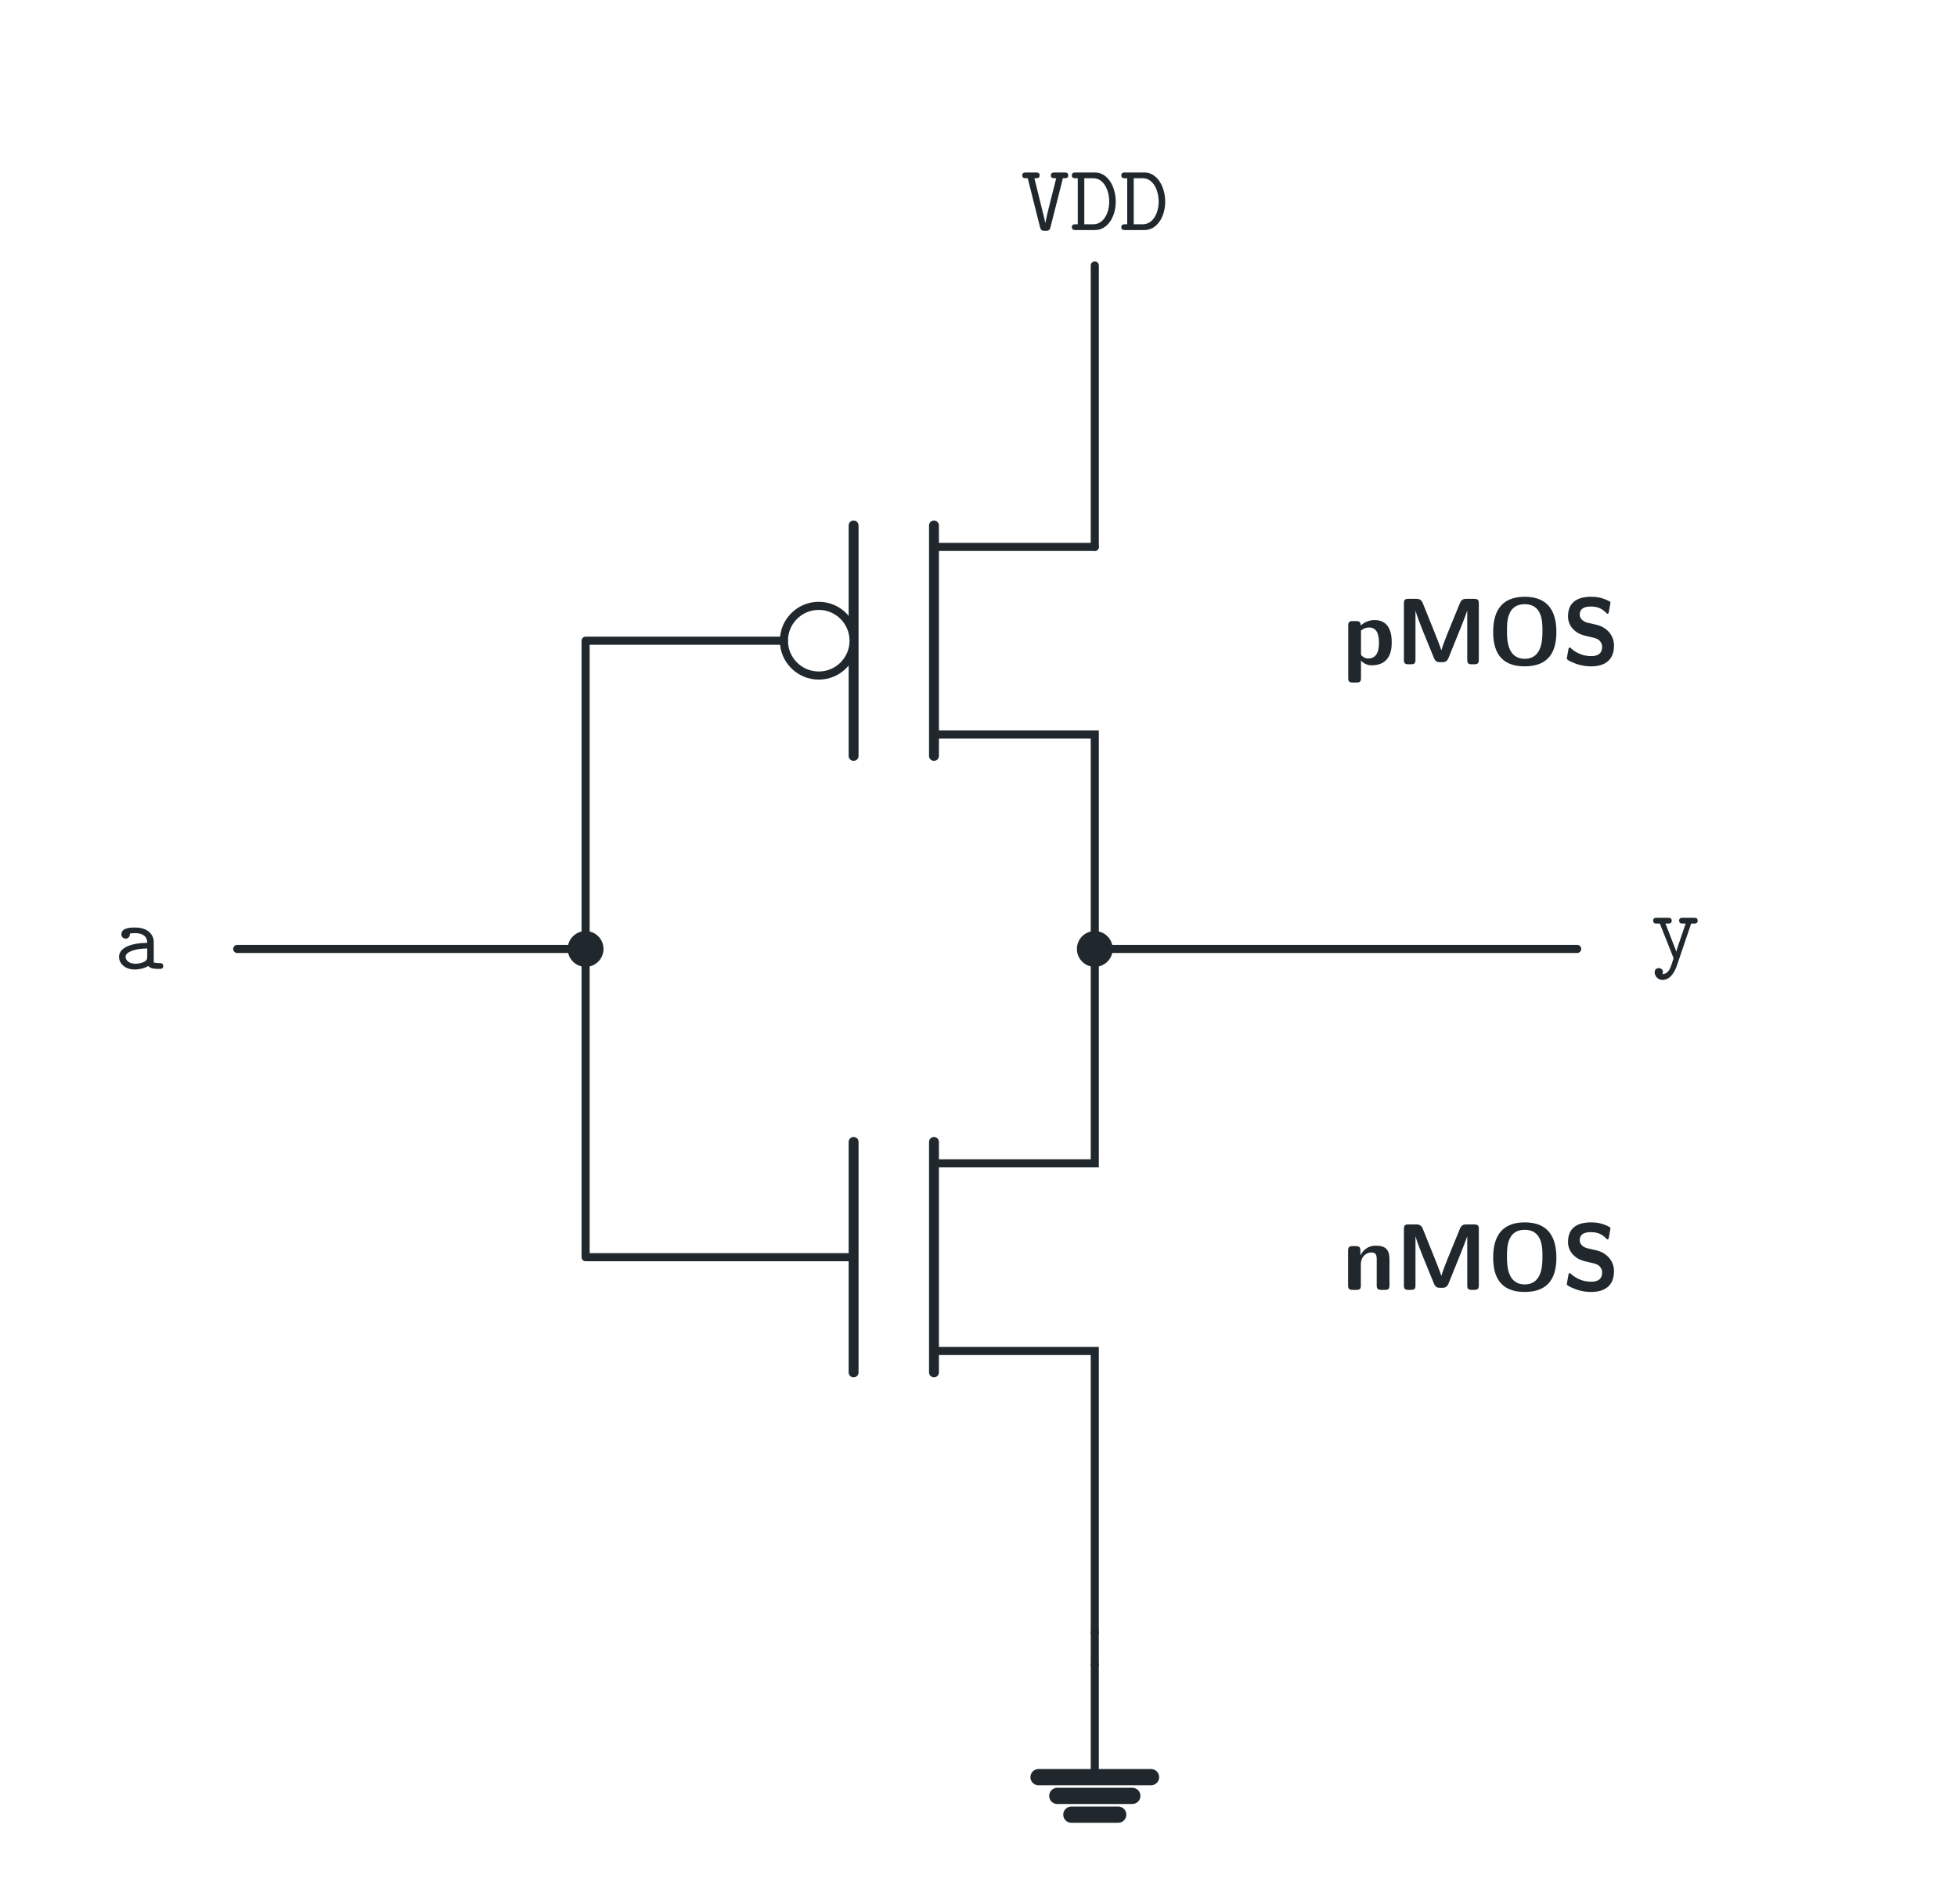
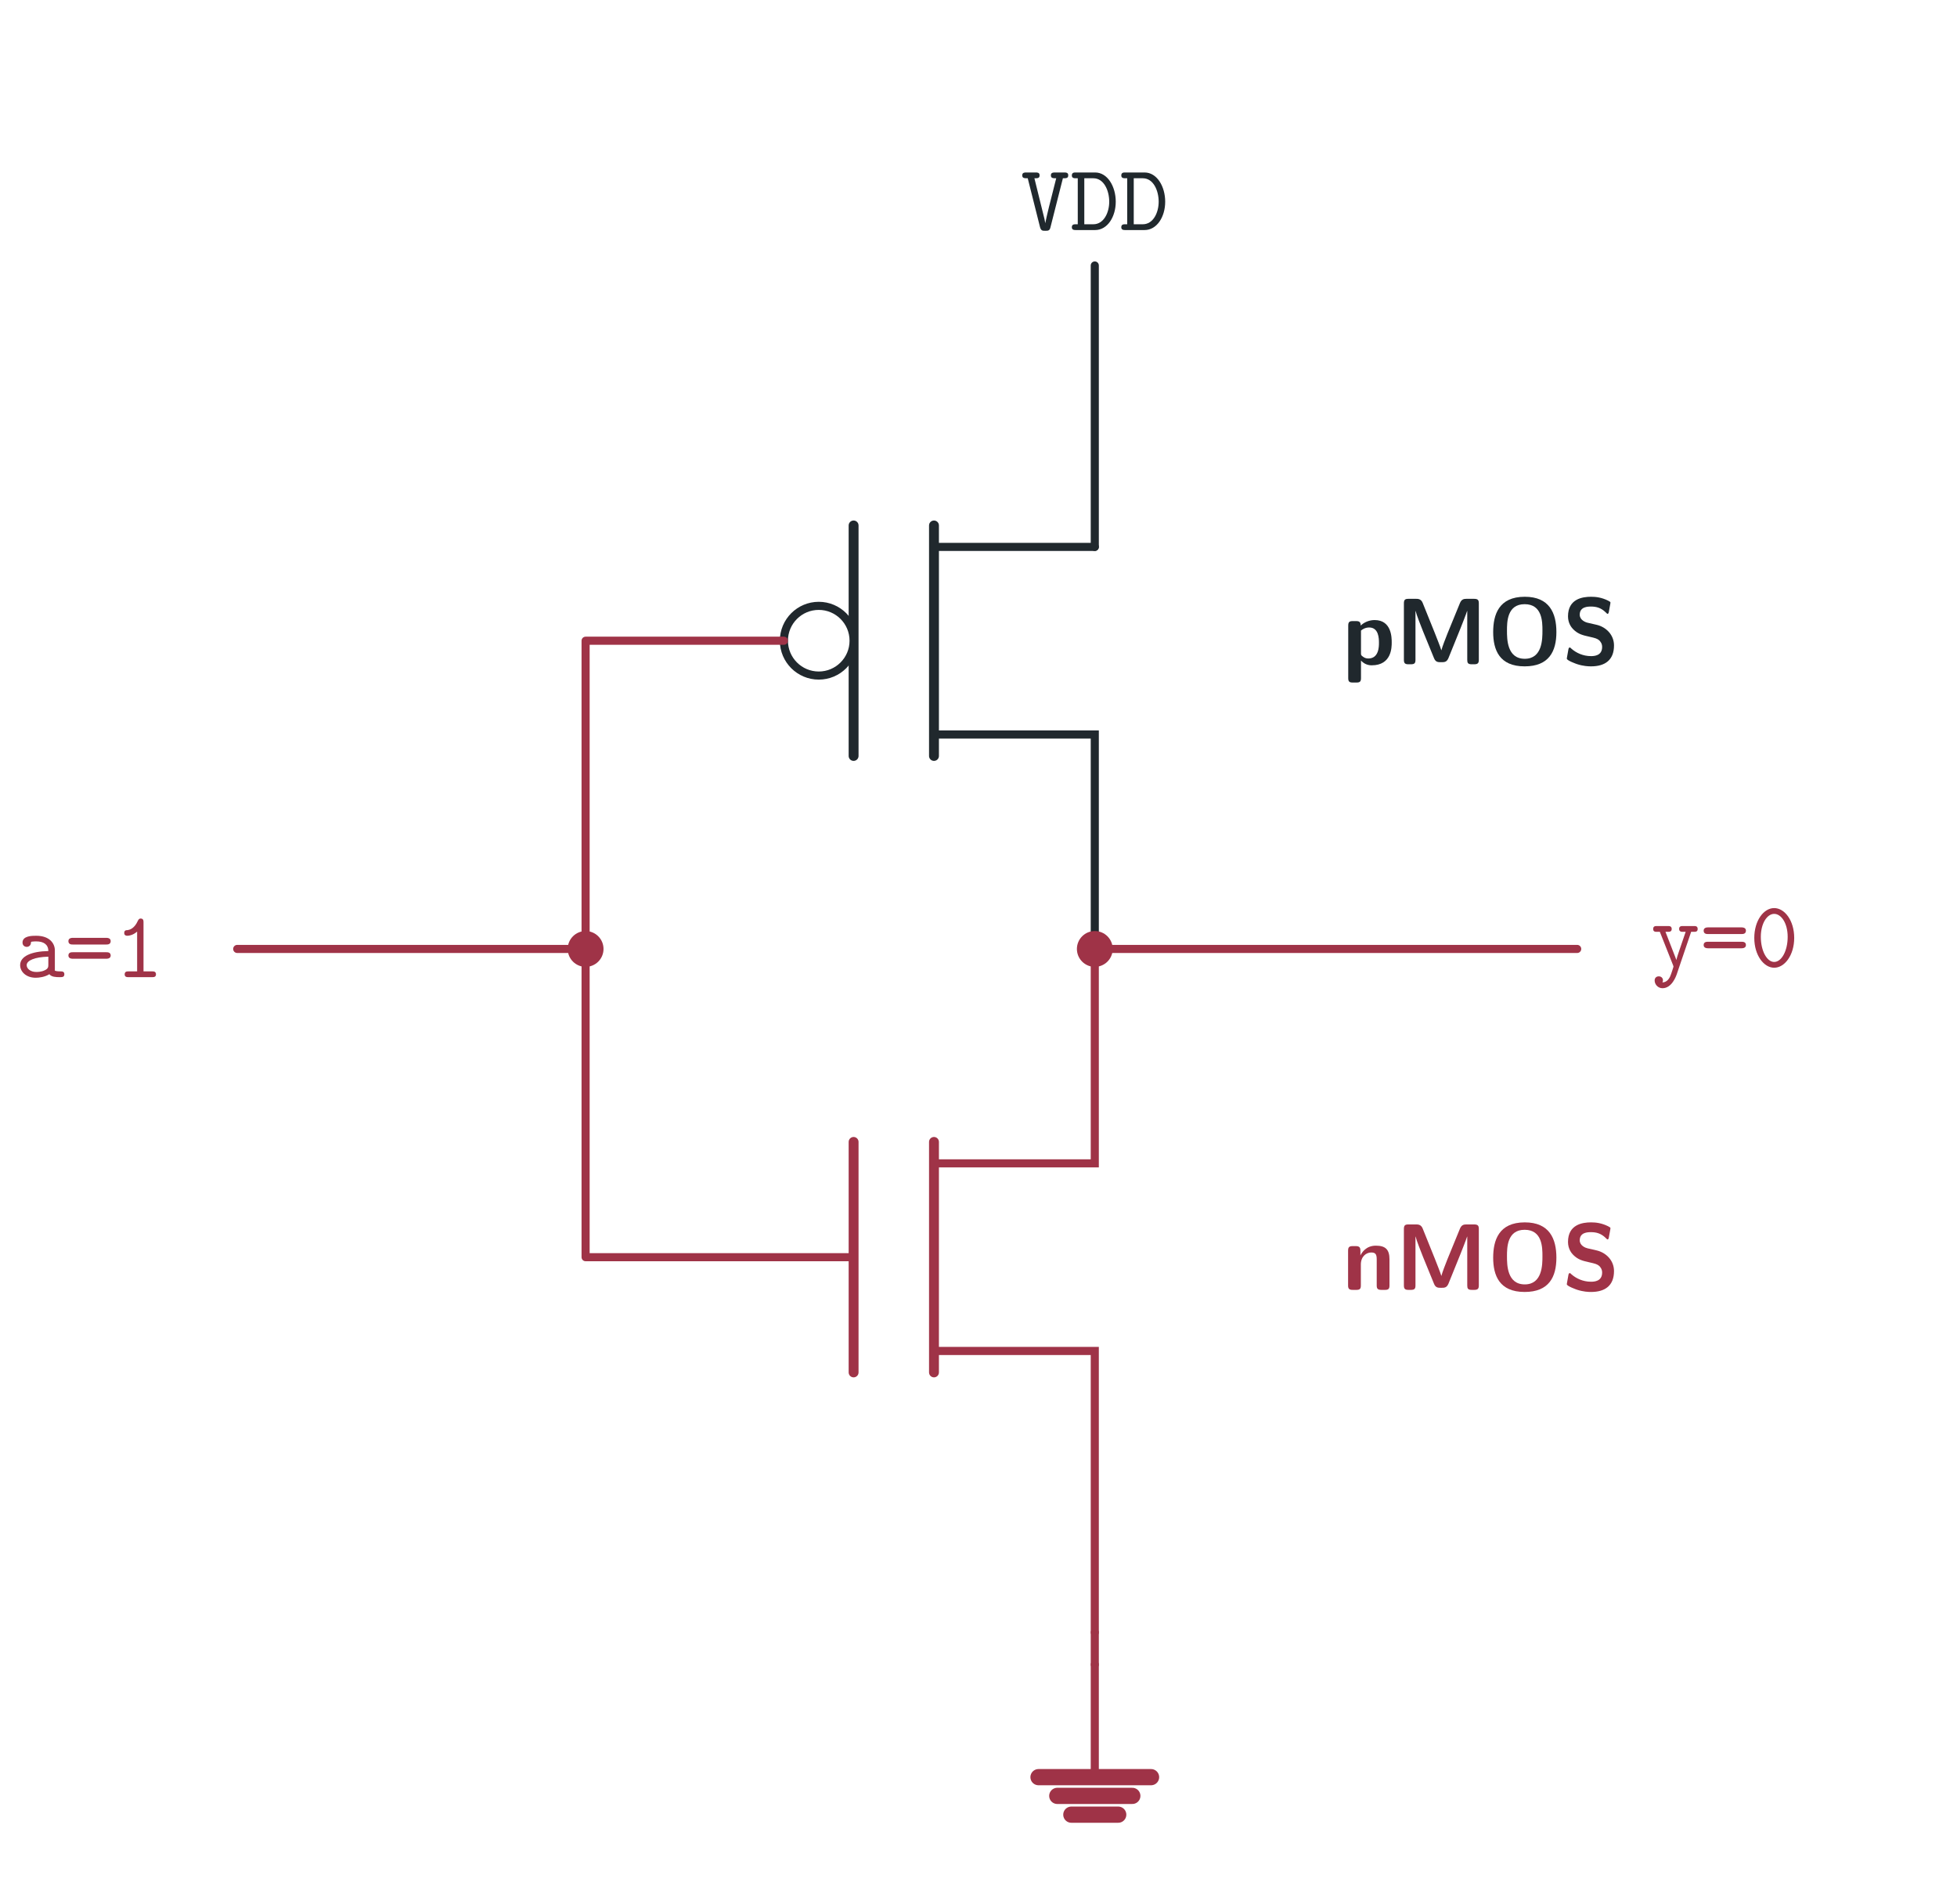
<svg xmlns="http://www.w3.org/2000/svg" xmlns:xlink="http://www.w3.org/1999/xlink" width="206.087pt" height="200.418pt" viewBox="0 0 206.087 200.418">
  <defs>
    <g>
      <g id="glyph-0-0">
        <path d="M 5.016 -5.766 C 5.016 -6.062 4.766 -6.062 4.609 -6.062 L 3.609 -6.062 C 3.453 -6.062 3.188 -6.062 3.188 -5.766 C 3.188 -5.453 3.406 -5.453 3.75 -5.453 L 2.984 -2.422 C 2.859 -1.891 2.672 -1.141 2.594 -0.719 C 2.547 -1.062 2.5 -1.234 2.406 -1.594 L 1.453 -5.453 C 1.797 -5.453 2 -5.453 2 -5.766 C 2 -6.062 1.75 -6.062 1.594 -6.062 L 0.578 -6.062 C 0.438 -6.062 0.172 -6.062 0.172 -5.766 C 0.172 -5.453 0.391 -5.453 0.75 -5.453 L 2.047 -0.297 C 2.156 0.078 2.312 0.078 2.594 0.078 C 2.875 0.078 3.062 0.078 3.141 -0.281 L 4.453 -5.453 C 4.812 -5.453 5.016 -5.453 5.016 -5.766 Z M 5.016 -5.766 " />
      </g>
      <g id="glyph-0-1">
        <path d="M 4.812 -2.984 C 4.812 -4.578 3.953 -6.062 2.641 -6.062 L 0.594 -6.062 C 0.438 -6.062 0.188 -6.062 0.188 -5.75 C 0.188 -5.453 0.453 -5.453 0.594 -5.453 L 0.812 -5.453 L 0.812 -0.609 L 0.594 -0.609 C 0.438 -0.609 0.188 -0.609 0.188 -0.297 C 0.188 0 0.453 0 0.594 0 L 2.641 0 C 3.938 0 4.812 -1.391 4.812 -2.984 Z M 4.125 -2.984 C 4.125 -1.828 3.547 -0.609 2.453 -0.609 L 1.5 -0.609 L 1.5 -5.453 L 2.453 -5.453 C 3.578 -5.453 4.125 -4.141 4.125 -2.984 Z M 4.125 -2.984 " />
      </g>
      <g id="glyph-0-2">
        <path d="M 5.156 -0.312 C 5.156 -0.609 4.906 -0.609 4.75 -0.609 C 4.328 -0.609 4.234 -0.656 4.156 -0.688 L 4.156 -2.828 C 4.156 -3.531 3.625 -4.359 2.188 -4.359 C 1.766 -4.359 0.75 -4.359 0.75 -3.641 C 0.75 -3.344 0.969 -3.188 1.203 -3.188 C 1.344 -3.188 1.625 -3.281 1.641 -3.641 C 1.641 -3.719 1.641 -3.734 1.844 -3.75 C 1.984 -3.766 2.109 -3.766 2.203 -3.766 C 2.953 -3.766 3.469 -3.453 3.469 -2.75 C 1.719 -2.719 0.5 -2.219 0.5 -1.266 C 0.5 -0.578 1.125 0.062 2.141 0.062 C 2.5 0.062 3.109 -0.016 3.578 -0.312 C 3.797 -0.016 4.281 0 4.656 0 C 4.938 0 5.156 0 5.156 -0.312 Z M 3.469 -1.328 C 3.469 -1.094 3.469 -0.891 3.078 -0.719 C 2.734 -0.547 2.281 -0.547 2.203 -0.547 C 1.594 -0.547 1.188 -0.891 1.188 -1.266 C 1.188 -1.75 2.031 -2.125 3.469 -2.156 Z M 3.469 -1.328 " />
      </g>
      <g id="glyph-0-3">
+         <path d="M 4.828 -3.797 C 4.828 -4.141 4.453 -4.141 4.312 -4.141 L 0.891 -4.141 C 0.75 -4.141 0.375 -4.141 0.375 -3.797 C 0.375 -3.438 0.703 -3.438 0.828 -3.438 L 4.375 -3.438 C 4.5 -3.438 4.828 -3.438 4.828 -3.797 Z M 4.828 -2.281 C 4.828 -2.625 4.5 -2.625 4.375 -2.625 L 0.828 -2.625 C 0.703 -2.625 0.375 -2.625 0.375 -2.281 C 0.375 -1.938 0.75 -1.938 0.891 -1.938 L 4.312 -1.938 C 4.453 -1.938 4.828 -1.938 4.828 -2.281 Z M 4.828 -2.281 " />
+       </g>
+       <g id="glyph-0-4">
+         <path d="M 4.391 -0.297 C 4.391 -0.609 4.141 -0.609 3.984 -0.609 L 3.078 -0.609 L 3.078 -5.766 C 3.078 -5.922 3.078 -6.172 2.781 -6.172 C 2.594 -6.172 2.547 -6.047 2.484 -5.938 C 2.109 -5.094 1.594 -4.984 1.406 -4.953 C 1.25 -4.953 1.047 -4.938 1.047 -4.656 C 1.047 -4.406 1.219 -4.359 1.375 -4.359 C 1.562 -4.359 1.969 -4.422 2.406 -4.797 L 2.406 -0.609 L 1.5 -0.609 C 1.344 -0.609 1.094 -0.609 1.094 -0.297 C 1.094 0 1.344 0 1.5 0 L 3.984 0 C 4.141 0 4.391 0 4.391 -0.297 Z M 4.391 -0.297 " />
+       </g>
+       <g id="glyph-0-5">
        <path d="M 4.953 -3.969 C 4.953 -4.281 4.719 -4.281 4.562 -4.281 L 3.406 -4.281 C 3.25 -4.281 3 -4.281 3 -3.984 C 3 -3.672 3.25 -3.672 3.406 -3.672 L 3.688 -3.672 L 2.969 -1.562 C 2.844 -1.188 2.781 -1.016 2.703 -0.703 C 2.656 -0.891 2.562 -1.094 2.484 -1.297 L 1.562 -3.672 L 1.812 -3.672 C 1.969 -3.672 2.219 -3.672 2.219 -3.969 C 2.219 -4.281 1.969 -4.281 1.812 -4.281 L 0.656 -4.281 C 0.5 -4.281 0.266 -4.281 0.266 -3.969 C 0.266 -3.672 0.5 -3.672 0.656 -3.672 L 0.969 -3.672 L 2.375 -0.125 C 2.406 -0.031 2.406 0 2.406 0 C 2.406 0 2.156 0.828 2.031 1.078 C 1.75 1.625 1.391 1.641 1.234 1.656 C 1.234 1.656 1.297 1.562 1.297 1.438 C 1.297 1.188 1.109 1.016 0.859 1.016 C 0.594 1.016 0.422 1.188 0.422 1.453 C 0.422 1.859 0.766 2.266 1.25 2.266 C 2.25 2.266 2.688 0.953 2.734 0.844 L 4.266 -3.672 L 4.562 -3.672 C 4.719 -3.672 4.953 -3.672 4.953 -3.969 Z M 4.953 -3.969 " />
+       </g>
+       <g id="glyph-0-6">
+         <path d="M 4.703 -3.031 C 4.703 -4.875 3.688 -6.172 2.594 -6.172 C 1.484 -6.172 0.5 -4.844 0.5 -3.031 C 0.5 -1.188 1.516 0.109 2.594 0.109 C 3.703 0.109 4.703 -1.219 4.703 -3.031 Z M 4.016 -3.141 C 4.016 -1.672 3.375 -0.5 2.594 -0.5 C 1.828 -0.5 1.188 -1.672 1.188 -3.141 C 1.188 -4.578 1.859 -5.562 2.594 -5.562 C 3.328 -5.562 4.016 -4.594 4.016 -3.141 Z M 4.016 -3.141 " />
      </g>
      <g id="glyph-1-0">
        <path d="M 5.188 -2.297 C 5.188 -2.781 5.188 -4.656 3.391 -4.656 C 2.812 -4.656 2.281 -4.422 1.922 -4.078 C 1.922 -4.438 1.781 -4.547 1.453 -4.547 L 1.078 -4.547 C 0.719 -4.547 0.609 -4.438 0.609 -4.062 L 0.609 1.453 C 0.609 1.812 0.719 1.922 1.078 1.922 L 1.484 1.922 C 1.859 1.922 1.953 1.797 1.953 1.453 L 1.953 -0.391 C 2.406 0.109 2.953 0.109 3.078 0.109 C 5.188 0.109 5.188 -1.797 5.188 -2.297 Z M 3.844 -2.266 C 3.844 -1.875 3.844 -0.609 2.719 -0.609 C 2.484 -0.609 2.312 -0.688 2.188 -0.781 C 1.953 -0.938 1.953 -0.984 1.953 -1.172 L 1.953 -3.547 C 2.062 -3.656 2.391 -3.875 2.812 -3.875 C 3.828 -3.875 3.844 -2.703 3.844 -2.266 Z M 3.844 -2.266 " />
      </g>
      <g id="glyph-1-1">
        <path d="M 8.797 -0.469 L 8.797 -6.406 C 8.797 -6.734 8.719 -6.891 8.312 -6.891 L 7.484 -6.891 C 7.234 -6.891 6.984 -6.859 6.812 -6.453 L 5.5 -3.25 C 5.297 -2.734 4.938 -1.828 4.859 -1.484 L 4.844 -1.484 C 4.75 -1.828 4.344 -2.812 4.141 -3.344 L 2.875 -6.484 C 2.703 -6.891 2.375 -6.891 2.203 -6.891 L 1.375 -6.891 C 1.016 -6.891 0.906 -6.781 0.906 -6.406 L 0.906 -0.469 C 0.906 -0.125 1.016 0 1.375 0 L 1.641 0 C 2.031 0 2.125 -0.125 2.125 -0.469 L 2.125 -5.609 L 2.141 -5.609 C 2.25 -5.156 2.688 -4.062 2.922 -3.469 L 4.078 -0.641 C 4.25 -0.219 4.5 -0.219 4.828 -0.219 C 5.172 -0.219 5.406 -0.219 5.594 -0.641 L 6.859 -3.766 C 6.953 -4 7.484 -5.344 7.562 -5.609 L 7.578 -5.609 L 7.578 -0.469 C 7.578 -0.156 7.641 0 8.047 0 L 8.312 0 C 8.688 0 8.797 -0.125 8.797 -0.469 Z M 8.797 -0.469 " />
      </g>
      <g id="glyph-1-2">
        <path d="M 7.266 -3.391 C 7.266 -5.391 6.531 -7.109 3.938 -7.109 C 1.188 -7.109 0.609 -5.203 0.609 -3.391 C 0.609 -1.531 1.25 0.219 3.922 0.219 C 6.484 0.219 7.266 -1.359 7.266 -3.391 Z M 5.797 -3.547 C 5.797 -2.672 5.797 -0.578 3.938 -0.578 C 2.062 -0.578 2.062 -2.656 2.062 -3.547 C 2.062 -4.422 2.062 -6.328 3.922 -6.328 C 5.797 -6.328 5.797 -4.438 5.797 -3.547 Z M 5.797 -3.547 " />
      </g>
      <g id="glyph-1-3">
        <path d="M 5.453 -1.984 C 5.453 -3.094 4.625 -3.922 3.625 -4.156 L 2.672 -4.375 C 2.453 -4.422 1.844 -4.656 1.844 -5.219 C 1.844 -6.062 2.688 -6.078 3.031 -6.078 C 3.578 -6.078 4.078 -5.953 4.562 -5.484 C 4.719 -5.328 4.734 -5.312 4.766 -5.312 C 4.828 -5.312 4.875 -5.344 4.906 -5.5 L 5.062 -6.359 C 5.078 -6.438 5.078 -6.453 5.078 -6.484 C 5.078 -6.562 5.062 -6.578 4.828 -6.703 C 4.125 -7.047 3.531 -7.109 3.031 -7.109 C 2.141 -7.109 0.609 -6.891 0.609 -5.047 C 0.609 -4.328 0.969 -3.875 1.156 -3.688 C 1.672 -3.172 2.141 -3.062 2.906 -2.891 C 3.469 -2.766 3.688 -2.703 3.906 -2.516 C 4 -2.406 4.203 -2.203 4.203 -1.828 C 4.203 -0.891 3.359 -0.859 3.031 -0.859 C 2.188 -0.859 1.469 -1.203 0.969 -1.641 C 0.859 -1.766 0.828 -1.766 0.797 -1.766 C 0.734 -1.766 0.688 -1.734 0.656 -1.594 L 0.5 -0.719 C 0.484 -0.641 0.484 -0.625 0.484 -0.594 C 0.484 -0.391 1.516 -0.031 1.562 -0.016 C 2.234 0.203 2.766 0.219 3.031 0.219 C 4.516 0.219 5.453 -0.453 5.453 -1.984 Z M 5.453 -1.984 " />
      </g>
      <g id="glyph-1-4">
        <path d="M 4.953 -0.469 L 4.953 -3.219 C 4.953 -4.25 4.531 -4.656 3.516 -4.656 C 2.469 -4.656 2.031 -3.906 1.891 -3.625 L 1.891 -4.125 C 1.891 -4.438 1.812 -4.609 1.406 -4.609 L 1.078 -4.609 C 0.719 -4.609 0.594 -4.5 0.594 -4.125 L 0.594 -0.469 C 0.594 -0.125 0.703 0 1.078 0 L 1.469 0 C 1.844 0 1.938 -0.125 1.938 -0.469 L 1.938 -2.672 C 1.938 -3.531 2.516 -3.938 3.031 -3.938 C 3.516 -3.938 3.609 -3.703 3.609 -3.203 L 3.609 -0.469 C 3.609 -0.156 3.688 0 4.094 0 L 4.484 0 C 4.859 0 4.953 -0.125 4.953 -0.469 Z M 4.953 -0.469 " />
      </g>
    </g>
  </defs>
  <path fill="none" stroke-width="0.857" stroke-linecap="round" stroke-linejoin="miter" stroke="rgb(12.549%, 15.685%, 17.647%)" stroke-opacity="1" stroke-miterlimit="10" d="M 114.804 141.734 L 114.804 171.498 " transform="matrix(0.995589, 0, 0, -0.995589, 0.991607, 198.6947)" />
  <g fill="rgb(12.549%, 15.685%, 17.647%)" fill-opacity="1">
    <use xlink:href="#glyph-0-0" x="107.478" y="24.223" />
    <use xlink:href="#glyph-0-1" x="112.685" y="24.223" />
    <use xlink:href="#glyph-0-1" x="117.892" y="24.223" />
  </g>
  <path fill="none" stroke-width="0.857" stroke-linecap="round" stroke-linejoin="miter" stroke="rgb(12.549%, 15.685%, 17.647%)" stroke-opacity="1" stroke-miterlimit="10" d="M 97.795 141.734 L 114.804 141.734 M 97.795 121.892 L 114.804 121.892 L 114.804 99.214 " transform="matrix(0.995589, 0, 0, -0.995589, 0.991607, 198.6947)" />
  <path fill="none" stroke-width="1.046" stroke-linecap="round" stroke-linejoin="miter" stroke="rgb(12.549%, 15.685%, 17.647%)" stroke-opacity="1" stroke-miterlimit="10" d="M 97.795 119.625 L 97.795 144.002 M 89.293 119.625 L 89.293 144.002 " transform="matrix(0.995589, 0, 0, -0.995589, 0.991607, 198.6947)" />
  <path fill-rule="nonzero" fill="rgb(100%, 100%, 100%)" fill-opacity="1" stroke-width="0.857" stroke-linecap="butt" stroke-linejoin="miter" stroke="rgb(12.549%, 15.685%, 17.647%)" stroke-opacity="1" stroke-miterlimit="10" d="M 89.293 131.811 C 89.293 133.848 87.641 135.499 85.609 135.499 C 83.572 135.499 81.92 133.848 81.92 131.811 C 81.92 129.779 83.572 128.127 85.609 128.127 C 87.641 128.127 89.293 129.779 89.293 131.811 Z M 89.293 131.811 " transform="matrix(0.995589, 0, 0, -0.995589, 0.991607, 198.6947)" />
-   <path fill="none" stroke-width="0.857" stroke-linecap="round" stroke-linejoin="miter" stroke="rgb(12.549%, 15.685%, 17.647%)" stroke-opacity="1" stroke-miterlimit="10" d="M 114.804 99.214 L 114.804 76.536 L 97.795 76.536 M 97.795 56.695 L 114.804 56.695 L 114.804 26.931 " transform="matrix(0.995589, 0, 0, -0.995589, 0.991607, 198.6947)" />
-   <path fill="none" stroke-width="1.046" stroke-linecap="round" stroke-linejoin="miter" stroke="rgb(12.549%, 15.685%, 17.647%)" stroke-opacity="1" stroke-miterlimit="10" d="M 97.795 54.427 L 97.795 78.804 M 89.293 54.427 L 89.293 78.804 " transform="matrix(0.995589, 0, 0, -0.995589, 0.991607, 198.6947)" />
-   <path fill="none" stroke-width="0.857" stroke-linecap="round" stroke-linejoin="miter" stroke="rgb(12.549%, 15.685%, 17.647%)" stroke-opacity="1" stroke-miterlimit="10" d="M 114.804 26.931 L 114.804 23.529 " transform="matrix(0.995589, 0, 0, -0.995589, 0.991607, 198.6947)" />
-   <path fill="none" stroke-width="0.857" stroke-linecap="round" stroke-linejoin="miter" stroke="rgb(12.549%, 15.685%, 17.647%)" stroke-opacity="1" stroke-miterlimit="10" d="M 114.804 23.529 L 114.804 11.621 " transform="matrix(0.995589, 0, 0, -0.995589, 0.991607, 198.6947)" />
-   <path fill="none" stroke-width="1.714" stroke-linecap="round" stroke-linejoin="miter" stroke="rgb(12.549%, 15.685%, 17.647%)" stroke-opacity="1" stroke-miterlimit="10" d="M 108.852 11.621 L 120.756 11.621 M 110.837 9.64 L 118.774 9.64 M 112.324 7.654 L 117.283 7.654 " transform="matrix(0.995589, 0, 0, -0.995589, 0.991607, 198.6947)" />
-   <path fill="none" stroke-width="0.857" stroke-linecap="round" stroke-linejoin="round" stroke="rgb(12.549%, 15.685%, 17.647%)" stroke-opacity="1" stroke-miterlimit="10" d="M 24.095 99.214 L 60.945 99.214 L 60.945 131.811 L 81.92 131.811 " transform="matrix(0.995589, 0, 0, -0.995589, 0.991607, 198.6947)" />
-   <path fill="none" stroke-width="0.857" stroke-linecap="round" stroke-linejoin="round" stroke="rgb(12.549%, 15.685%, 17.647%)" stroke-opacity="1" stroke-miterlimit="10" d="M 60.945 99.214 L 60.945 66.613 L 89.293 66.613 " transform="matrix(0.995589, 0, 0, -0.995589, 0.991607, 198.6947)" />
-   <path fill-rule="nonzero" fill="rgb(12.549%, 15.685%, 17.647%)" fill-opacity="1" d="M 63.555 99.918 C 63.555 98.879 62.711 98.035 61.668 98.035 C 60.629 98.035 59.785 98.879 59.785 99.918 C 59.785 100.961 60.629 101.805 61.668 101.805 C 62.711 101.805 63.555 100.961 63.555 99.918 Z M 63.555 99.918 " />
-   <path fill="none" stroke-width="0.857" stroke-linecap="round" stroke-linejoin="miter" stroke="rgb(12.549%, 15.685%, 17.647%)" stroke-opacity="1" stroke-miterlimit="10" d="M 114.804 99.214 L 165.83 99.214 " transform="matrix(0.995589, 0, 0, -0.995589, 0.991607, 198.6947)" />
-   <path fill-rule="nonzero" fill="rgb(12.549%, 15.685%, 17.647%)" fill-opacity="1" d="M 117.176 99.918 C 117.176 98.879 116.332 98.035 115.289 98.035 C 114.25 98.035 113.406 98.879 113.406 99.918 C 113.406 100.961 114.25 101.805 115.289 101.805 C 116.332 101.805 117.176 100.961 117.176 99.918 Z M 117.176 99.918 " />
-   <g fill="rgb(12.549%, 15.685%, 17.647%)" fill-opacity="1">
-     <use xlink:href="#glyph-0-2" x="12.036" y="102.021" />
+   <path fill="none" stroke-width="0.857" stroke-linecap="round" stroke-linejoin="miter" stroke="rgb(62.354%, 20%, 27.843%)" stroke-opacity="1" stroke-miterlimit="10" d="M 114.804 99.214 L 114.804 76.536 L 97.795 76.536 M 97.795 56.695 L 114.804 56.695 L 114.804 26.931 " transform="matrix(0.995589, 0, 0, -0.995589, 0.991607, 198.6947)" />
+   <path fill="none" stroke-width="1.046" stroke-linecap="round" stroke-linejoin="miter" stroke="rgb(62.354%, 20%, 27.843%)" stroke-opacity="1" stroke-miterlimit="10" d="M 97.795 54.427 L 97.795 78.804 M 89.293 54.427 L 89.293 78.804 " transform="matrix(0.995589, 0, 0, -0.995589, 0.991607, 198.6947)" />
+   <path fill="none" stroke-width="0.857" stroke-linecap="round" stroke-linejoin="miter" stroke="rgb(62.354%, 20%, 27.843%)" stroke-opacity="1" stroke-miterlimit="10" d="M 114.804 26.931 L 114.804 23.529 " transform="matrix(0.995589, 0, 0, -0.995589, 0.991607, 198.6947)" />
+   <path fill="none" stroke-width="0.857" stroke-linecap="round" stroke-linejoin="miter" stroke="rgb(62.354%, 20%, 27.843%)" stroke-opacity="1" stroke-miterlimit="10" d="M 114.804 23.529 L 114.804 11.621 " transform="matrix(0.995589, 0, 0, -0.995589, 0.991607, 198.6947)" />
+   <path fill="none" stroke-width="1.714" stroke-linecap="round" stroke-linejoin="miter" stroke="rgb(62.354%, 20%, 27.843%)" stroke-opacity="1" stroke-miterlimit="10" d="M 108.852 11.621 L 120.756 11.621 M 110.837 9.64 L 118.774 9.64 M 112.324 7.654 L 117.283 7.654 " transform="matrix(0.995589, 0, 0, -0.995589, 0.991607, 198.6947)" />
+   <path fill="none" stroke-width="0.857" stroke-linecap="round" stroke-linejoin="round" stroke="rgb(62.354%, 20%, 27.843%)" stroke-opacity="1" stroke-miterlimit="10" d="M 24.095 99.214 L 60.945 99.214 L 60.945 131.811 L 81.92 131.811 " transform="matrix(0.995589, 0, 0, -0.995589, 0.991607, 198.6947)" />
+   <path fill="none" stroke-width="0.857" stroke-linecap="round" stroke-linejoin="round" stroke="rgb(62.354%, 20%, 27.843%)" stroke-opacity="1" stroke-miterlimit="10" d="M 60.945 99.214 L 60.945 66.613 L 89.293 66.613 " transform="matrix(0.995589, 0, 0, -0.995589, 0.991607, 198.6947)" />
+   <path fill-rule="nonzero" fill="rgb(62.354%, 20%, 27.843%)" fill-opacity="1" d="M 63.555 99.918 C 63.555 98.879 62.711 98.035 61.668 98.035 C 60.629 98.035 59.785 98.879 59.785 99.918 C 59.785 100.961 60.629 101.805 61.668 101.805 C 62.711 101.805 63.555 100.961 63.555 99.918 Z M 63.555 99.918 " />
+   <path fill="none" stroke-width="0.857" stroke-linecap="round" stroke-linejoin="miter" stroke="rgb(62.354%, 20%, 27.843%)" stroke-opacity="1" stroke-miterlimit="10" d="M 114.804 99.214 L 165.83 99.214 " transform="matrix(0.995589, 0, 0, -0.995589, 0.991607, 198.6947)" />
+   <path fill-rule="nonzero" fill="rgb(62.354%, 20%, 27.843%)" fill-opacity="1" d="M 117.176 99.918 C 117.176 98.879 116.332 98.035 115.289 98.035 C 114.25 98.035 113.406 98.879 113.406 99.918 C 113.406 100.961 114.25 101.805 115.289 101.805 C 116.332 101.805 117.176 100.961 117.176 99.918 Z M 117.176 99.918 " />
+   <g fill="rgb(62.354%, 20%, 27.843%)" fill-opacity="1">
+     <use xlink:href="#glyph-0-2" x="1.621" y="102.89" />
+     <use xlink:href="#glyph-0-3" x="6.828" y="102.89" />
+     <use xlink:href="#glyph-0-4" x="12.035" y="102.89" />
  </g>
-   <g fill="rgb(12.549%, 15.685%, 17.647%)" fill-opacity="1">
-     <use xlink:href="#glyph-0-3" x="173.825" y="100.919" />
+   <g fill="rgb(62.354%, 20%, 27.843%)" fill-opacity="1">
+     <use xlink:href="#glyph-0-5" x="173.825" y="101.788" />
+     <use xlink:href="#glyph-0-3" x="179.032" y="101.788" />
+     <use xlink:href="#glyph-0-6" x="184.24" y="101.788" />
  </g>
  <g fill="rgb(12.549%, 15.685%, 17.647%)" fill-opacity="1">
    <use xlink:href="#glyph-1-0" x="141.37" y="69.945" />
    <use xlink:href="#glyph-1-1" x="146.935" y="69.945" />
    <use xlink:href="#glyph-1-2" x="156.634" y="69.945" />
    <use xlink:href="#glyph-1-3" x="164.514" y="69.945" />
  </g>
-   <g fill="rgb(12.549%, 15.685%, 17.647%)" fill-opacity="1">
+   <g fill="rgb(62.354%, 20%, 27.843%)" fill-opacity="1">
    <use xlink:href="#glyph-1-4" x="141.37" y="135.818" />
    <use xlink:href="#glyph-1-1" x="146.935" y="135.818" />
    <use xlink:href="#glyph-1-2" x="156.634" y="135.818" />
    <use xlink:href="#glyph-1-3" x="164.514" y="135.818" />
  </g>
</svg>
